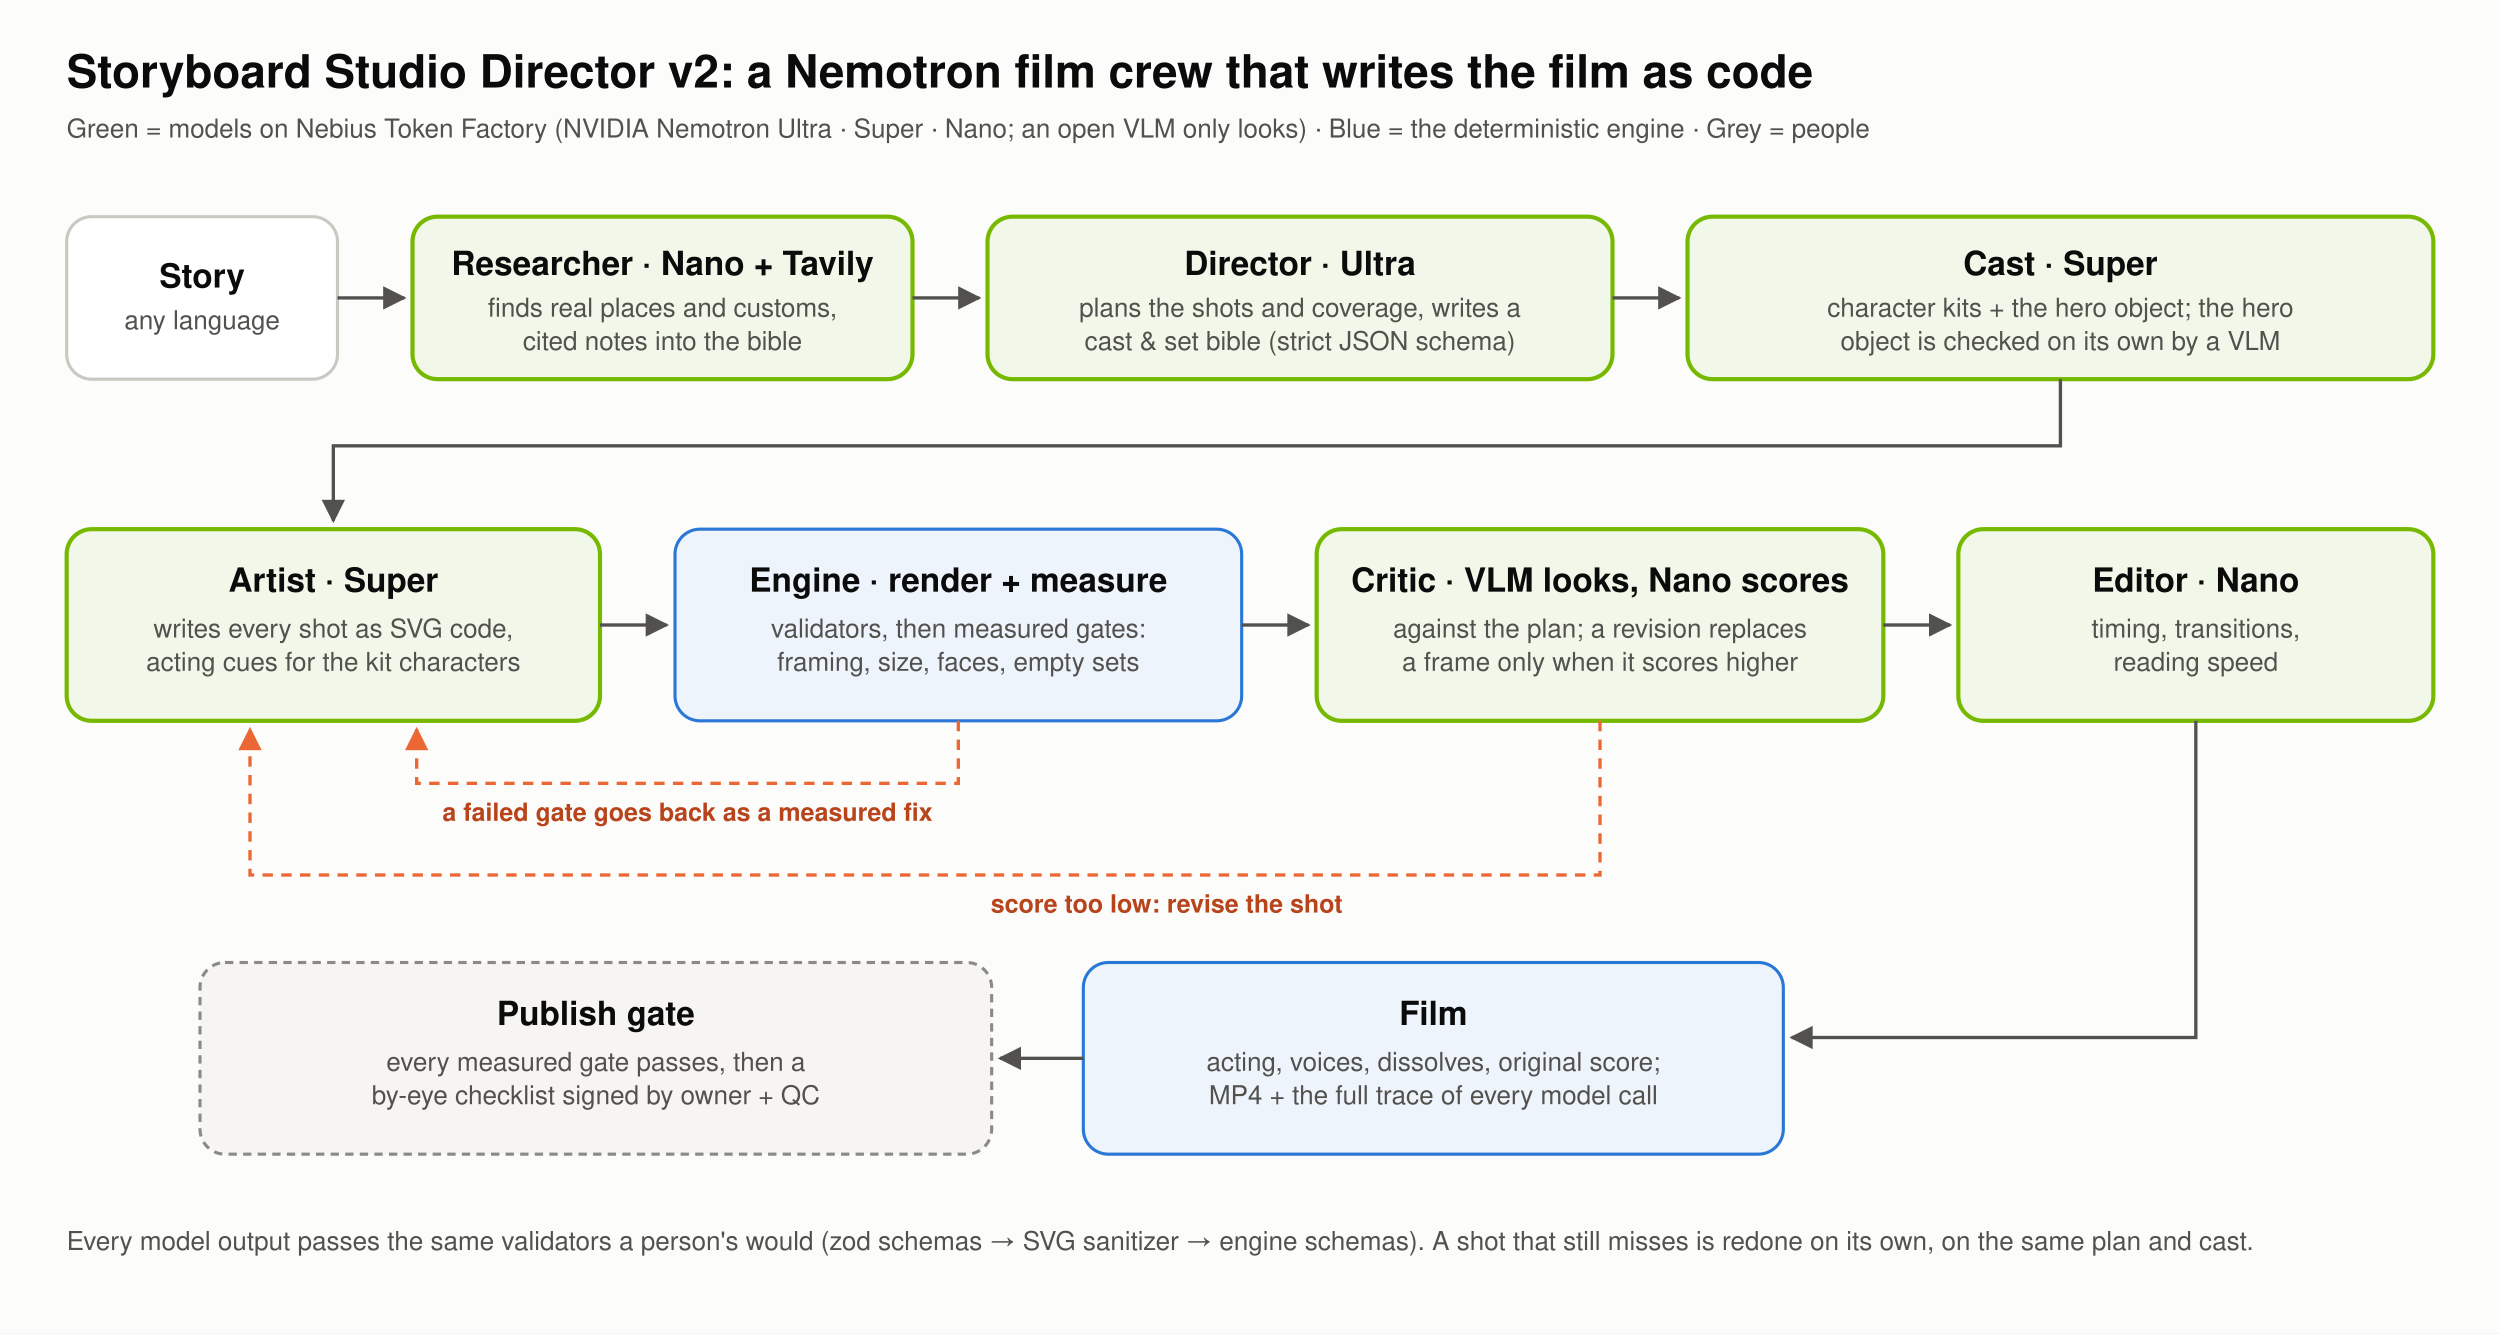
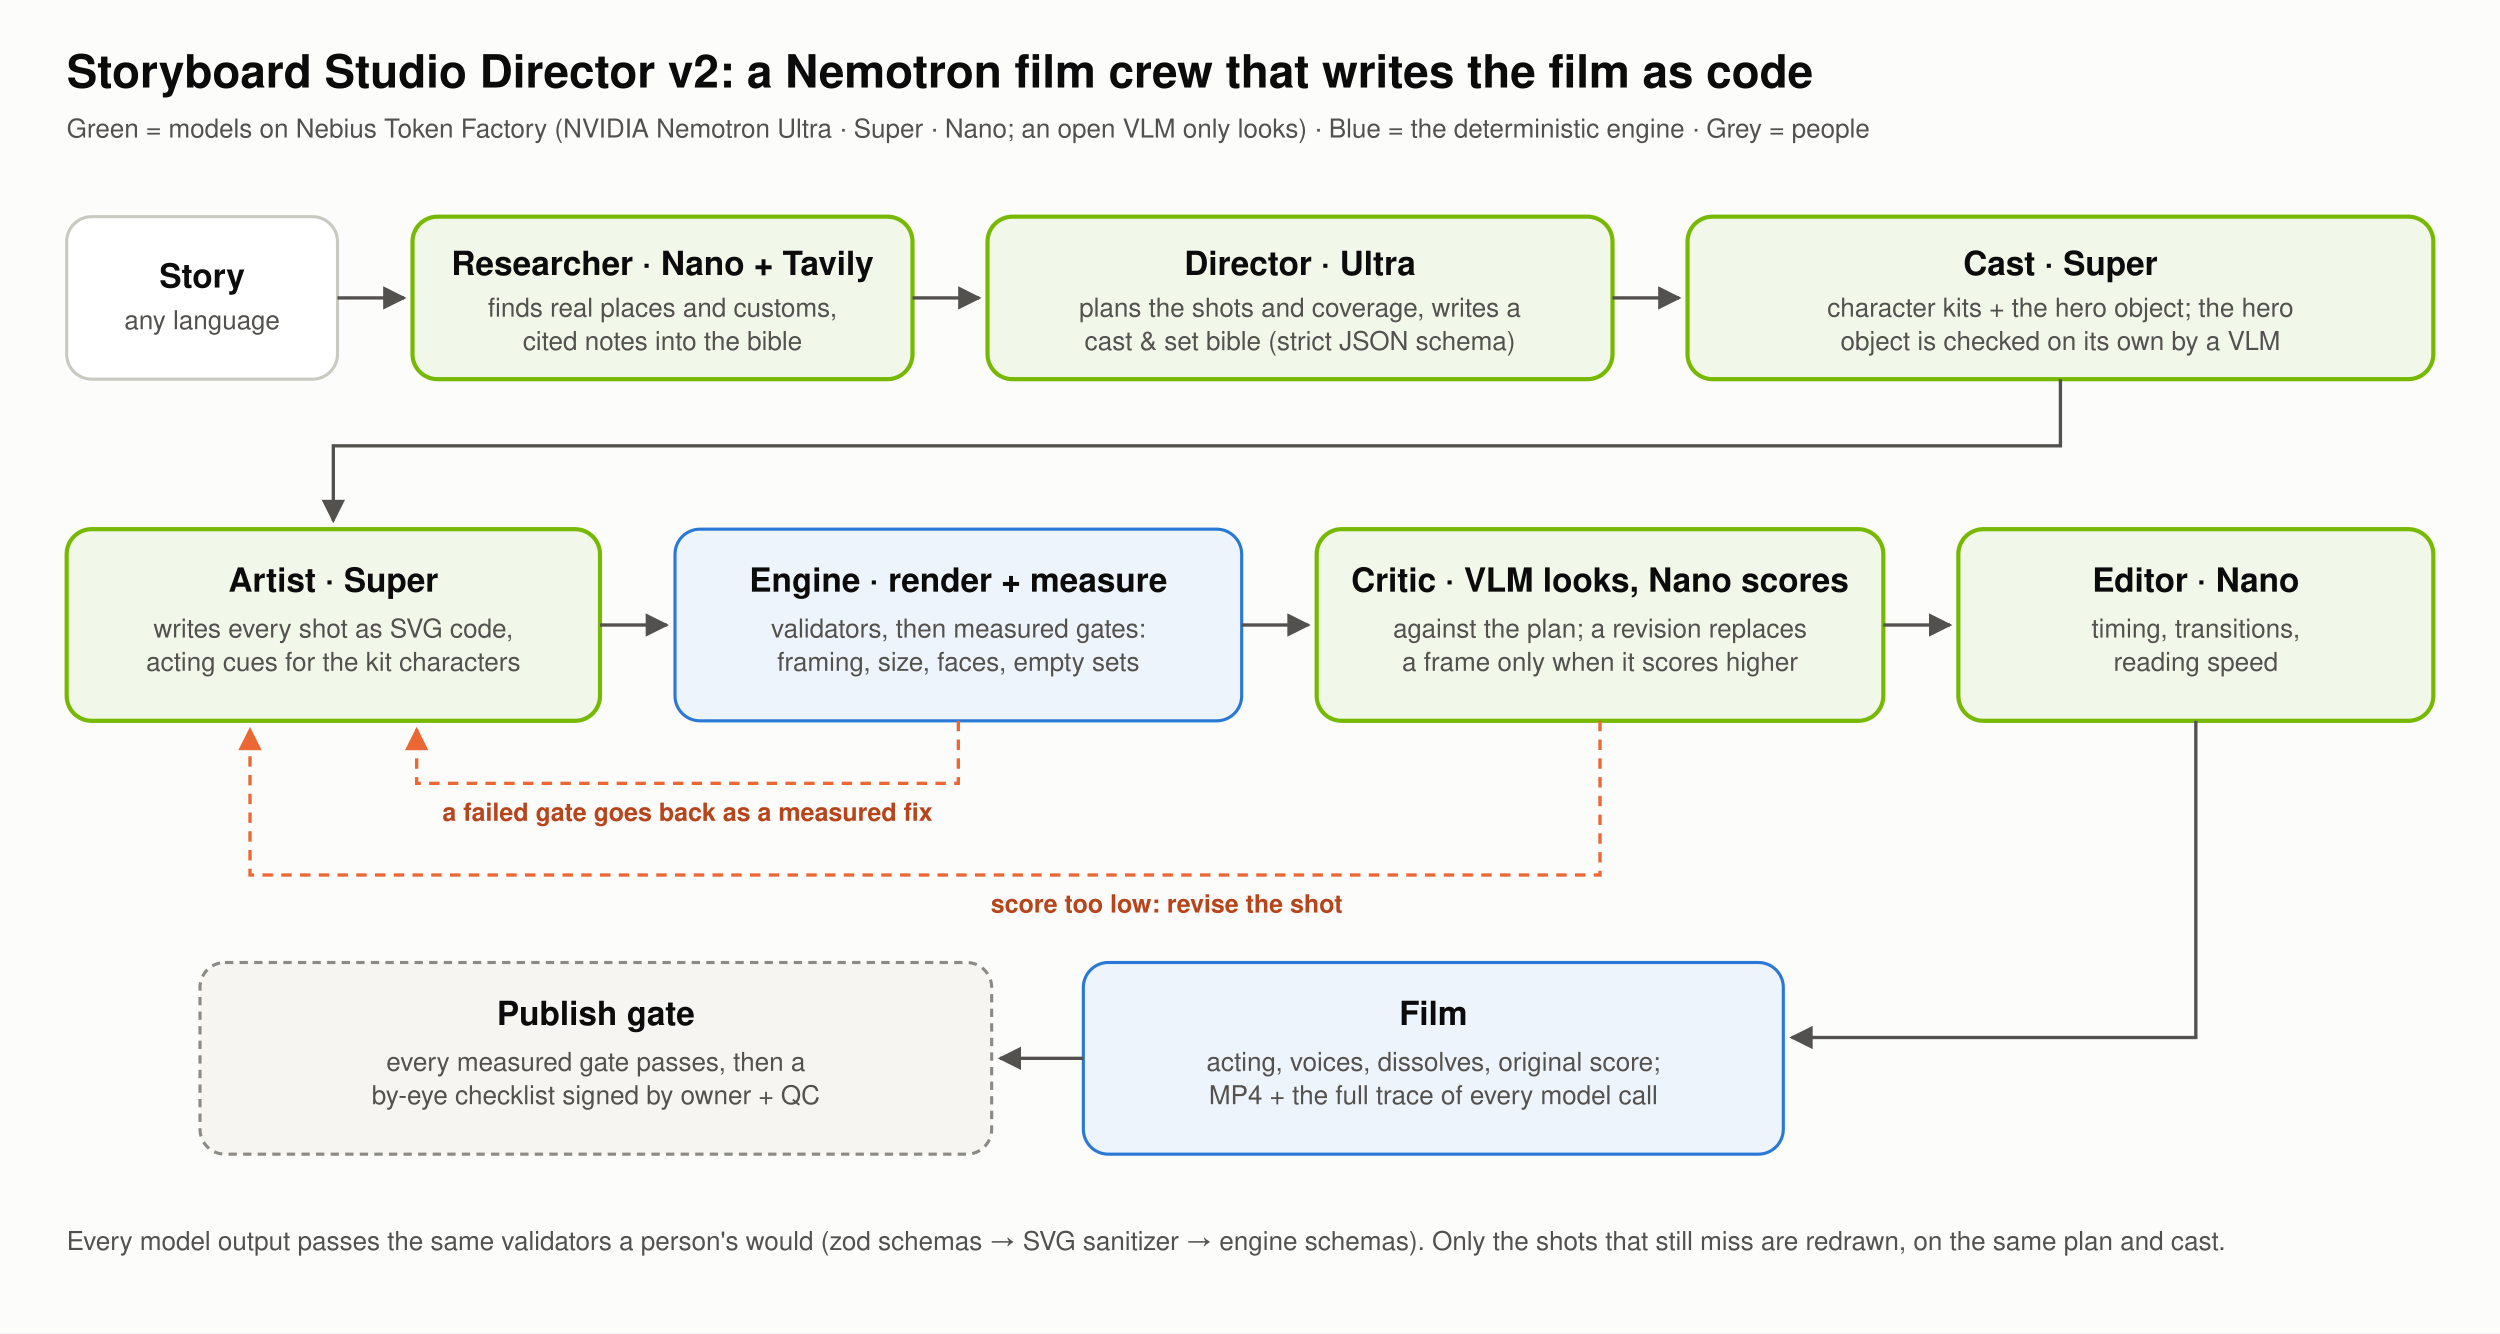
<svg xmlns="http://www.w3.org/2000/svg" viewBox="0 0 1200 640" width="1200" height="640" font-family="Helvetica, Arial, sans-serif">
  <defs>
    <marker id="arrow" viewBox="0 0 10 10" refX="9" refY="5" markerWidth="7" markerHeight="7" orient="auto-start-reverse">
      <path d="M0 0 L10 5 L0 10 z" fill="#52514e" />
    </marker>
    <marker id="arrowO" viewBox="0 0 10 10" refX="9" refY="5" markerWidth="7" markerHeight="7" orient="auto-start-reverse">
      <path d="M0 0 L10 5 L0 10 z" fill="#eb6834" />
    </marker>
    <style>
      .box { fill: #ffffff; stroke: #c9c8c1; stroke-width: 1.5; }
      .nv { fill: #f1f8e9; stroke: #76b900; stroke-width: 2; }
      .eng { fill: #eef4fc; stroke: #2a78d6; stroke-width: 1.5; }
      .ppl { fill: #f6f5f1; stroke: #8b8a84; stroke-width: 1.5; stroke-dasharray: 4 3; }
      .t { font-size: 16px; fill: #0b0b0b; font-weight: 700; }
      .s { font-size: 12.5px; fill: #52514e; }
      .l { stroke: #52514e; stroke-width: 1.6; fill: none; marker-end: url(#arrow); }
      .loop { stroke: #eb6834; stroke-width: 1.6; fill: none; stroke-dasharray: 5 4; marker-end: url(#arrowO); }
      .lt { font-size: 12px; fill: #b8441b; font-weight: 700; }
    </style>
  </defs>
  <rect width="1200" height="640" fill="#fcfcfb" />
  <text x="32" y="42" font-size="22" font-weight="700" fill="#0b0b0b">Storyboard Studio Director v2: a Nemotron film crew that writes the film as code</text>
  <text x="32" y="66" class="s">Green = models on Nebius Token Factory (NVIDIA Nemotron Ultra · Super · Nano; an open VLM only looks) · Blue = the deterministic engine · Grey = people</text>
  <rect x="32" y="104" width="130" height="78" rx="12" class="box" />
  <text x="97" y="138" text-anchor="middle" class="t">Story</text>
  <text x="97" y="158" text-anchor="middle" class="s">any language</text>
  <rect x="198" y="104" width="240" height="78" rx="12" class="nv" />
  <text x="318" y="132" text-anchor="middle" class="t">Researcher · Nano + Tavily</text>
  <text x="318" y="152" text-anchor="middle" class="s">finds real places and customs,</text>
  <text x="318" y="168" text-anchor="middle" class="s">cited notes into the bible</text>
  <rect x="474" y="104" width="300" height="78" rx="12" class="nv" />
  <text x="624" y="132" text-anchor="middle" class="t">Director · Ultra</text>
  <text x="624" y="152" text-anchor="middle" class="s">plans the shots and coverage, writes a</text>
  <text x="624" y="168" text-anchor="middle" class="s">cast &amp; set bible (strict JSON schema)</text>
  <rect x="810" y="104" width="358" height="78" rx="12" class="nv" />
  <text x="989" y="132" text-anchor="middle" class="t">Cast · Super</text>
  <text x="989" y="152" text-anchor="middle" class="s">character kits + the hero object; the hero</text>
  <text x="989" y="168" text-anchor="middle" class="s">object is checked on its own by a VLM</text>
  <path d="M162 143 H194" class="l" />
  <path d="M438 143 H470" class="l" />
  <path d="M774 143 H806" class="l" />
  <path d="M989 182 V214 H160 V250" class="l" />
  <rect x="32" y="254" width="256" height="92" rx="12" class="nv" />
  <text x="160" y="284" text-anchor="middle" class="t">Artist · Super</text>
  <text x="160" y="306" text-anchor="middle" class="s">writes every shot as SVG code,</text>
  <text x="160" y="322" text-anchor="middle" class="s">acting cues for the kit characters</text>
  <rect x="324" y="254" width="272" height="92" rx="12" class="eng" />
  <text x="460" y="284" text-anchor="middle" class="t">Engine · render + measure</text>
  <text x="460" y="306" text-anchor="middle" class="s">validators, then measured gates:</text>
  <text x="460" y="322" text-anchor="middle" class="s">framing, size, faces, empty sets</text>
  <rect x="632" y="254" width="272" height="92" rx="12" class="nv" />
  <text x="768" y="284" text-anchor="middle" class="t">Critic · VLM looks, Nano scores</text>
  <text x="768" y="306" text-anchor="middle" class="s">against the plan; a revision replaces</text>
  <text x="768" y="322" text-anchor="middle" class="s">a frame only when it scores higher</text>
  <rect x="940" y="254" width="228" height="92" rx="12" class="nv" />
  <text x="1054" y="284" text-anchor="middle" class="t">Editor · Nano</text>
  <text x="1054" y="306" text-anchor="middle" class="s">timing, transitions,</text>
  <text x="1054" y="322" text-anchor="middle" class="s">reading speed</text>
  <path d="M288 300 H320" class="l" />
  <path d="M596 300 H628" class="l" />
  <path d="M904 300 H936" class="l" />
  <path d="M460 346 V376 H200 V350" class="loop" />
  <text x="330" y="394" text-anchor="middle" class="lt">a failed gate goes back as a measured fix</text>
  <path d="M768 346 V420 H120 V350" class="loop" />
  <text x="560" y="438" text-anchor="middle" class="lt">score too low: revise the shot</text>
  <path d="M1054 346 V498 H860" class="l" />
  <rect x="520" y="462" width="336" height="92" rx="12" class="eng" />
  <text x="688" y="492" text-anchor="middle" class="t">Film</text>
  <text x="688" y="514" text-anchor="middle" class="s">acting, voices, dissolves, original score;</text>
  <text x="688" y="530" text-anchor="middle" class="s">MP4 + the full trace of every model call</text>
  <rect x="96" y="462" width="380" height="92" rx="12" class="ppl" />
  <text x="286" y="492" text-anchor="middle" class="t">Publish gate</text>
  <text x="286" y="514" text-anchor="middle" class="s">every measured gate passes, then a</text>
  <text x="286" y="530" text-anchor="middle" class="s">by-eye checklist signed by owner + QC</text>
  <path d="M520 508 H480" class="l" />
-   <text x="32" y="600" class="s">Every model output passes the same validators a person's would (zod schemas → SVG sanitizer → engine schemas). A shot that still misses is redone on its own, on the same plan and cast.</text>
+   <text x="32" y="600" class="s">Every model output passes the same validators a person's would (zod schemas → SVG sanitizer → engine schemas). Only the shots that still miss are redrawn, on the same plan and cast.</text>
</svg>
